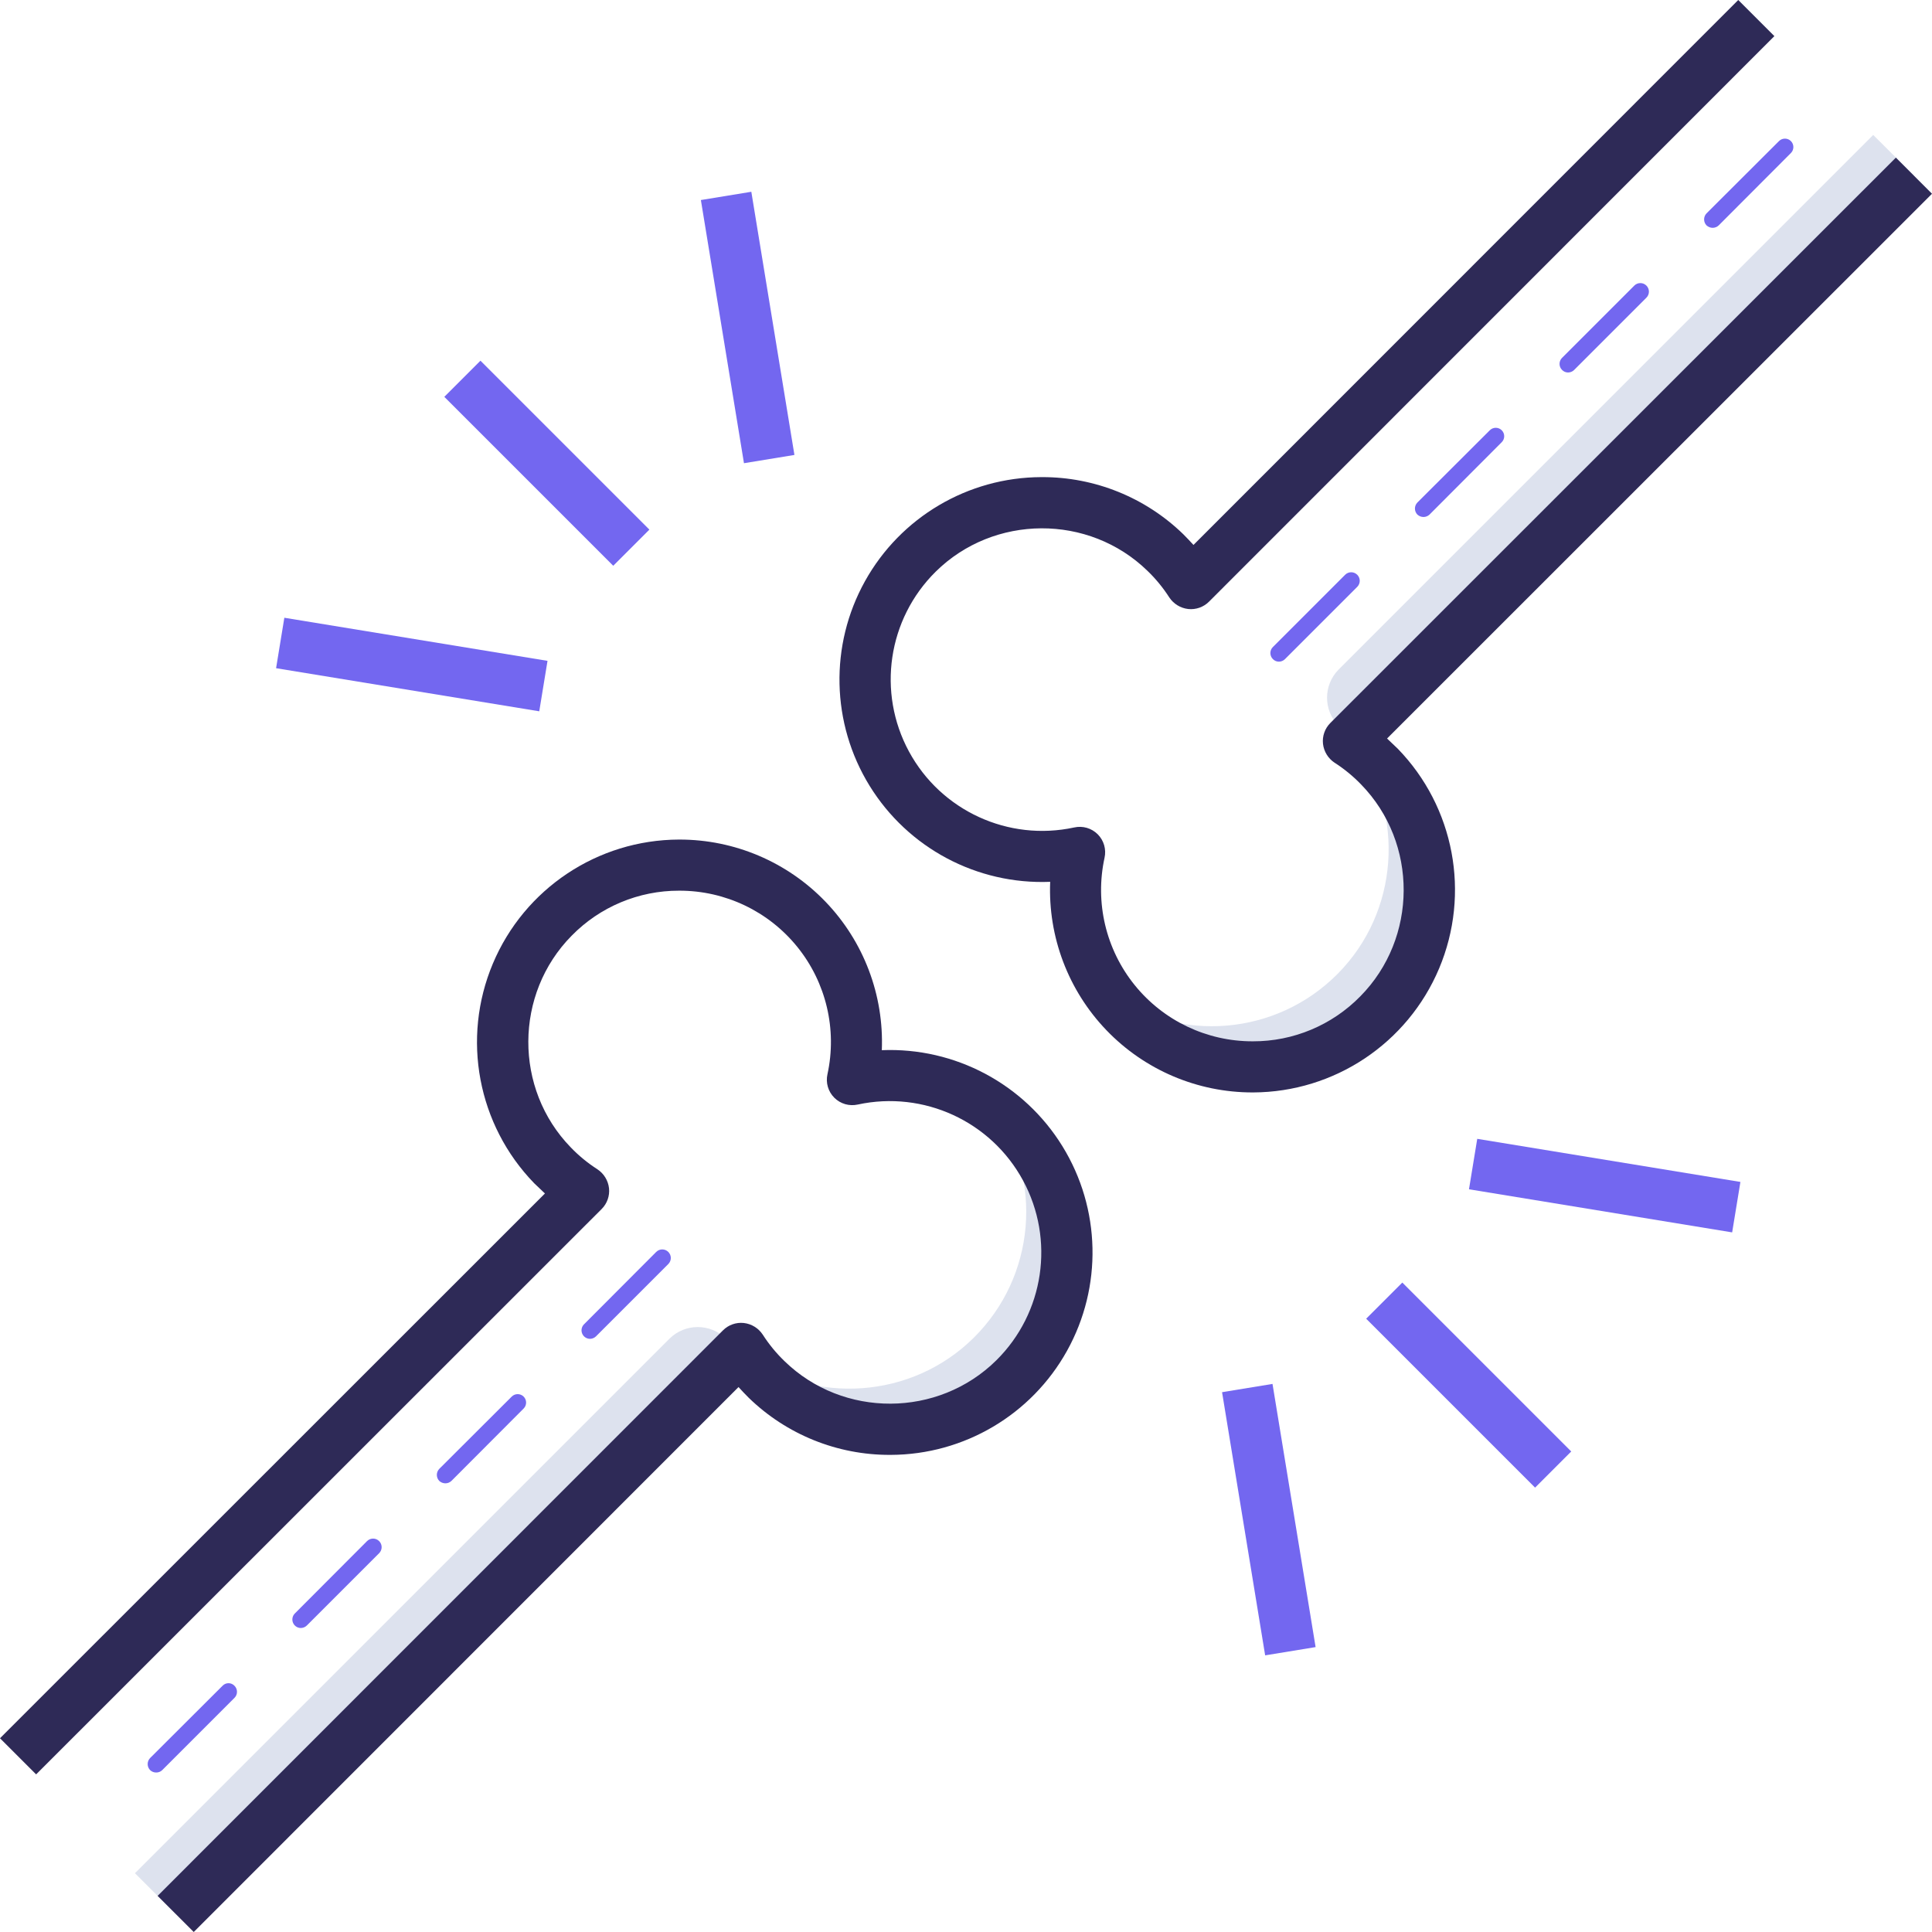
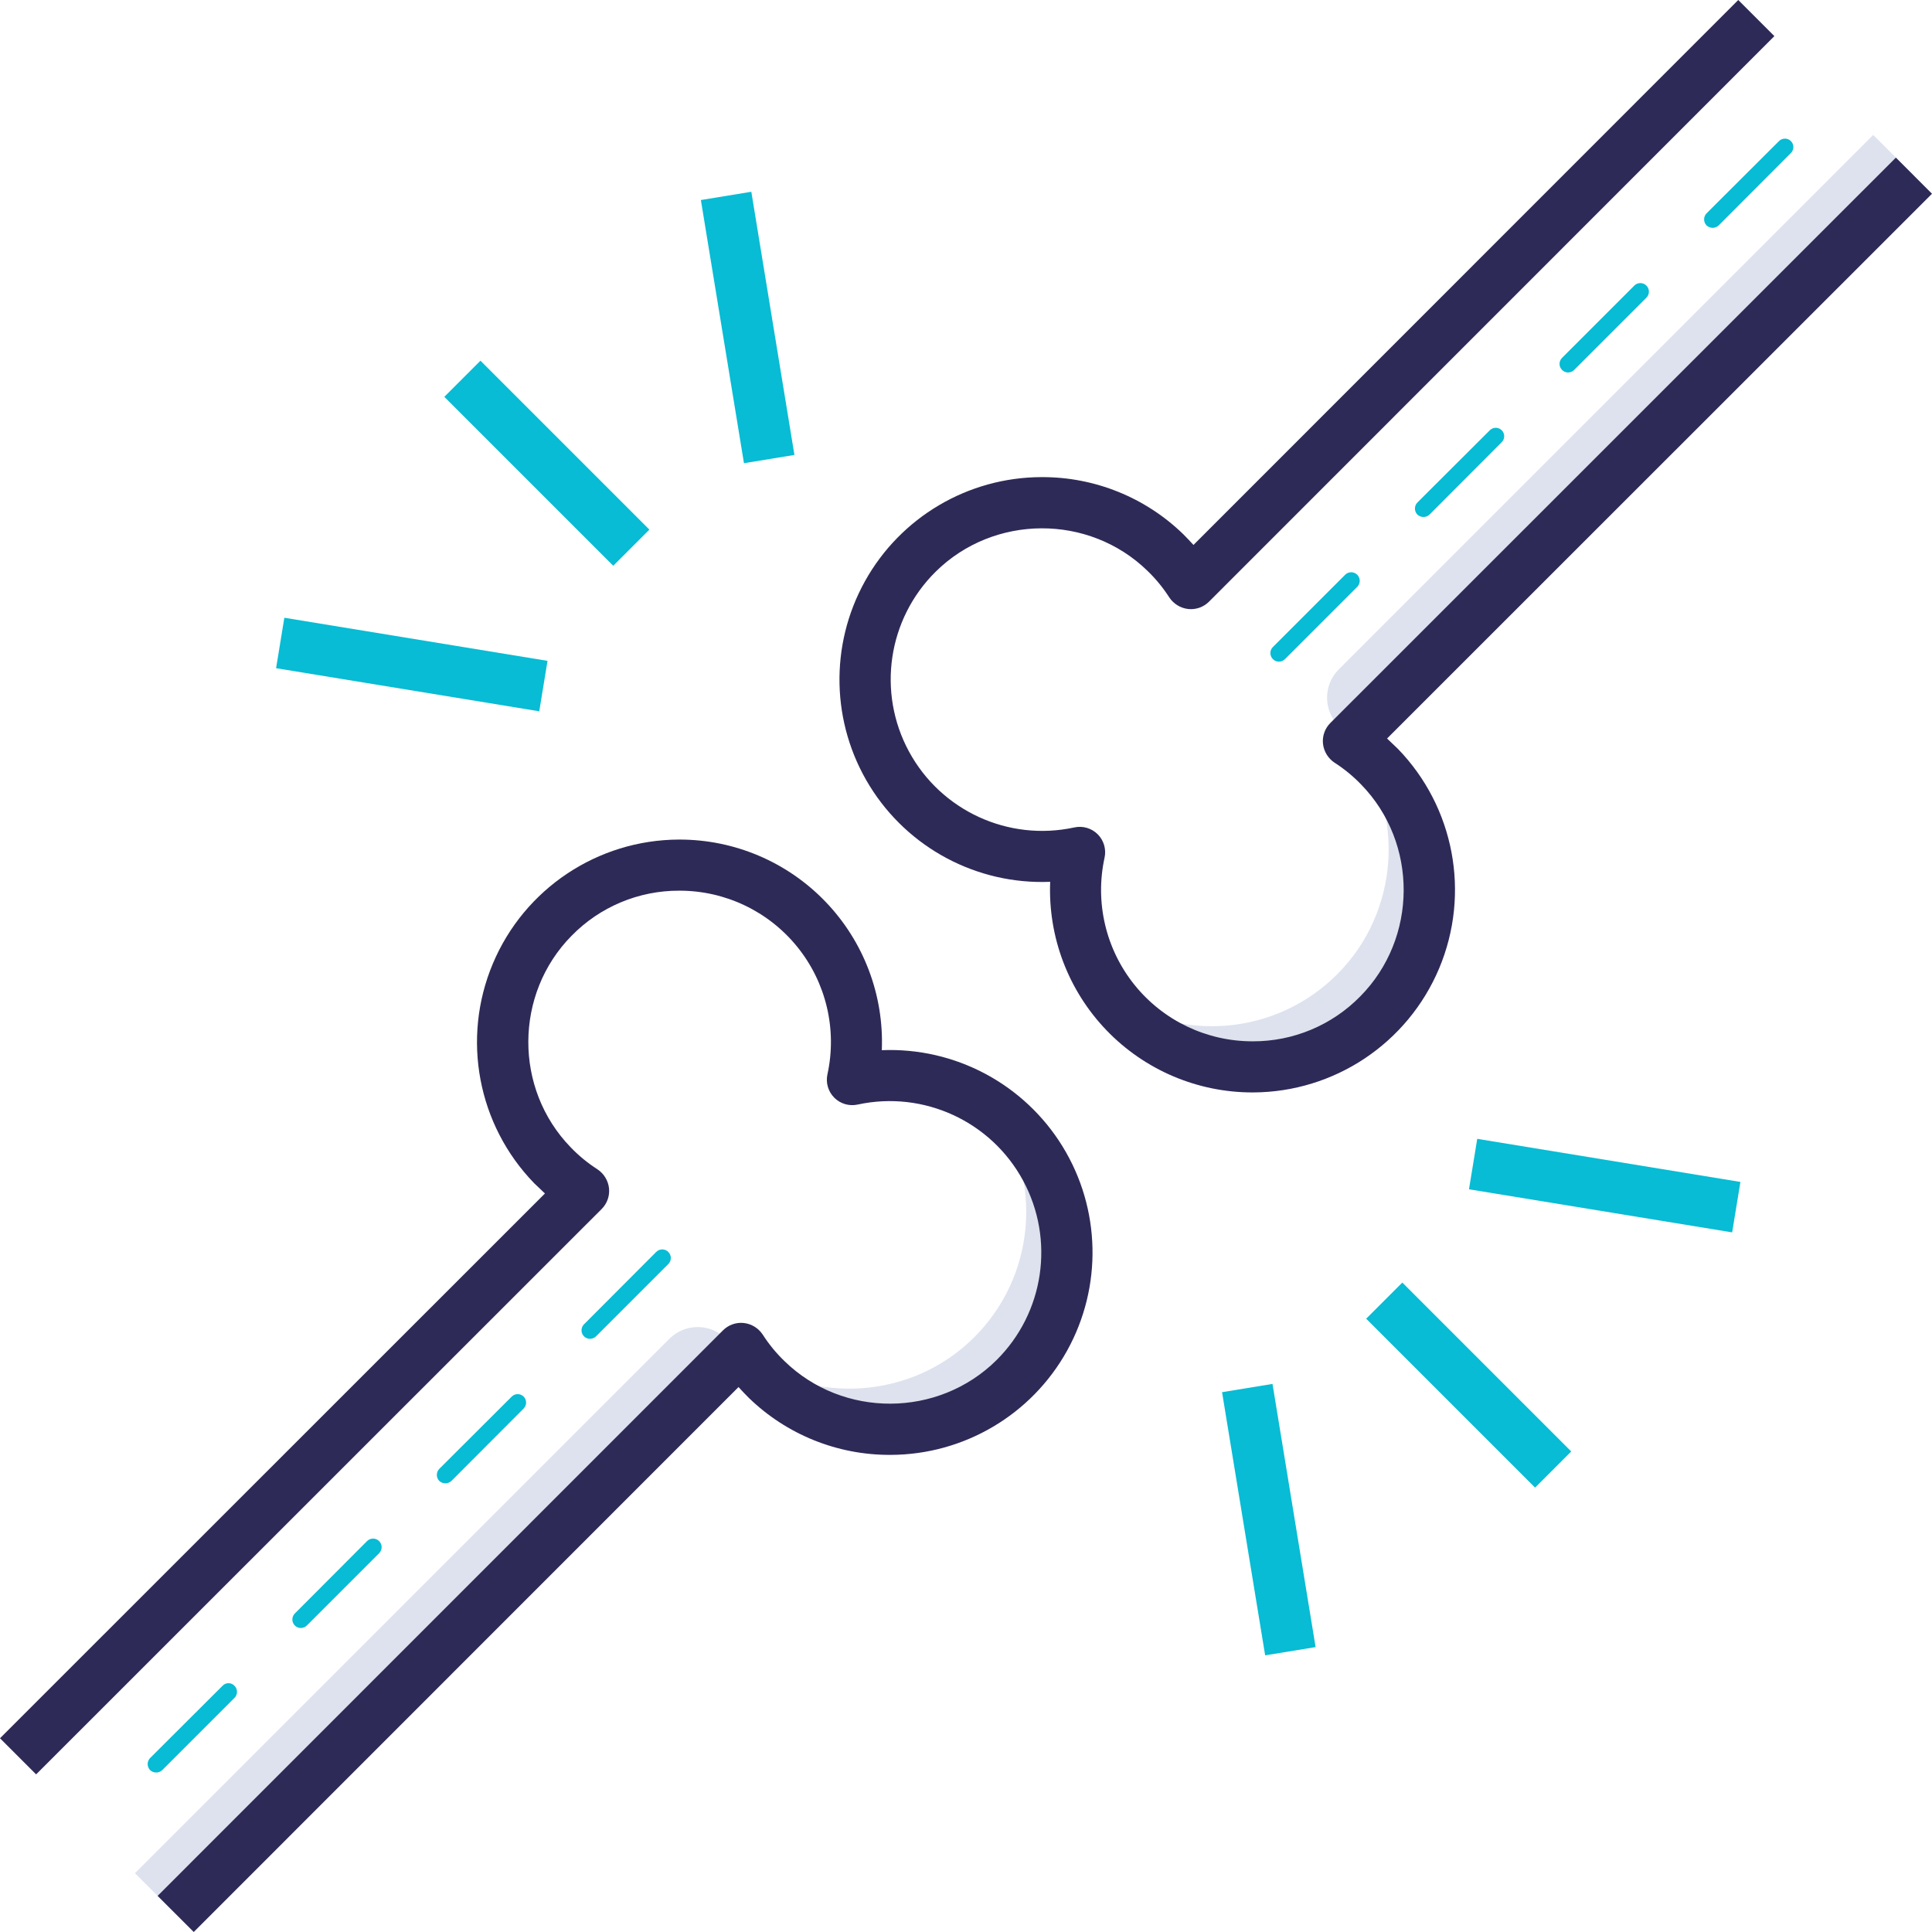
<svg xmlns="http://www.w3.org/2000/svg" viewBox="458.1 458.1 1133.8 1133.8" data-name="Layer 3" id="Layer_3">
  <defs>
-     <style>.cls-1{fill:#dde2ee;}.cls-2{fill:#2e2a57;}.cls-3{fill:#7367f0;}</style>
+     <style>.cls-1{fill:#dde2ee;}.cls-2{fill:#2e2a57;}.cls-3{fill:#07bcd4;}</style>
  </defs>
  <path class="cls-1" d="M1557.4,537.3,1243.6,851.1a23.5,23.5,0,0,0,0,32.9h.2a99.9,99.9,0,0,1,6.8,7.8l330.7-330.7Z" />
  <path class="cls-1" d="M1253.7,896c28.9,40.3,25.4,97.2-10.5,133.5a103.9,103.9,0,0,1-134.4,11.4,102,102,0,0,0,10.9,12.9,104,104,0,0,0,147.4-.4c39.5-40.1,39.8-105.1.6-145.4A104.7,104.7,0,0,0,1253.7,896Z" />
  <path class="cls-1" d="M884.1,1243.8c0-.1-.1-.1-.1-.2a23.5,23.5,0,0,0-32.9,0L537.3,1557.4l-68.6-68.6h0l92.5,92.5,330.7-330.7A99.9,99.9,0,0,1,884.1,1243.8Z" />
  <path class="cls-1" d="M1053.8,1119.7a102,102,0,0,0-12.9-10.9,103.9,103.9,0,0,1-11.4,134.4c-36.3,35.9-93.2,39.4-133.5,10.5a104.7,104.7,0,0,0,12,14c40.3,39.2,105.3,38.9,145.4-.6A104,104,0,0,0,1053.8,1119.7Z" />
  <path class="cls-2" d="M1193.2,1099.2a118.8,118.8,0,0,1-118.8-123.6,118.8,118.8,0,1,1-5.3-237.5h.5a118.5,118.5,0,0,1,82.9,33.5q3,3,6,6.3l319.7-319.8,21.2,21.2L1167.6,811.2a15,15,0,0,1-12.2,4.3,15.4,15.4,0,0,1-11.1-6.8,86.4,86.4,0,0,0-12.8-15.6c-34.4-33.5-90.2-33.2-124.3.5a88.9,88.9,0,0,0,81.3,150.1,14.9,14.9,0,0,1,17.8,17.8,88.8,88.8,0,0,0,86.9,107.7h.2a87.9,87.9,0,0,0,63-26.4c33.7-34.1,34-89.9.5-124.3a86.4,86.4,0,0,0-15.6-12.8,15.4,15.4,0,0,1-6.8-11.1,15,15,0,0,1,4.3-12.2l331.9-331.8,21.2,21.2L1272.1,891.5l6.3,6a118.9,118.9,0,0,1-84.9,201.7Z" />
  <path class="cls-2" d="M571.8,1591.9l-21.2-21.2,331.8-331.9a15,15,0,0,1,12.2-4.3,15.4,15.4,0,0,1,11.1,6.8,86.4,86.4,0,0,0,12.8,15.6c34.4,33.5,90.2,33.2,124.3-.5a88.9,88.9,0,0,0-81.3-150.1,14.9,14.9,0,0,1-17.8-17.8,88.8,88.8,0,0,0-86.9-107.7h-.2a87.9,87.9,0,0,0-63,26.4c-33.7,34.1-34,89.9-.5,124.3a86.4,86.4,0,0,0,15.6,12.8,15.4,15.4,0,0,1,6.8,11.1,15,15,0,0,1-4.3,12.2L479.3,1499.4l-21.2-21.2,319.8-319.7-6.3-6a118.9,118.9,0,0,1,84.9-201.7h.3a118.8,118.8,0,0,1,118.8,123.6,118.8,118.8,0,1,1,5.3,237.5h-.5a118.5,118.5,0,0,1-82.9-33.5q-3-3-6-6.3Z" />
  <rect class="cls-3" height="156.5" transform="translate(-93.2 153.1) rotate(-9.3)" width="30" x="881.7" y="572.4" />
  <rect class="cls-3" height="156.5" transform="translate(-249.8 1401.5) rotate(-80.7)" width="30" x="684.6" y="769.4" />
  <rect class="cls-3" height="140.19" transform="translate(-288 764.6) rotate(-45)" width="30" x="764" y="659.9" />
  <rect class="cls-3" height="156.5" transform="translate(35.5 2348.4) rotate(-80.7)" width="30" x="1384.3" y="1075.1" />
  <rect class="cls-3" height="156.5" transform="translate(-202 211.6) rotate(-9.3)" width="30" x="1187.3" y="1272.1" />
  <rect class="cls-3" height="140.19" transform="translate(-512.1 1305.6) rotate(-45)" width="30" x="1305" y="1200.9" />
  <path class="cls-3" d="M549.8,1498.3a5,5,0,0,1-3.6-1.4,5.1,5.1,0,0,1,0-7.1l42.5-42.4a4.8,4.8,0,0,1,7,0,5,5,0,0,1,0,7.1l-42.4,42.4A4.9,4.9,0,0,1,549.8,1498.3Zm84.8-84.8a5,5,0,0,1-3.5-8.5l42.4-42.5a5,5,0,0,1,7.1,7.1L638.2,1412A5.1,5.1,0,0,1,634.6,1413.5Zm84.9-84.9a5.4,5.4,0,0,1-3.6-1.4,5.1,5.1,0,0,1,0-7.1l42.5-42.4a4.9,4.9,0,0,1,7,7L723,1327.2A5.2,5.2,0,0,1,719.5,1328.6Zm84.8-84.8a5,5,0,0,1-3.5-8.5l42.4-42.5a5,5,0,1,1,7.1,7.1l-42.4,42.4A5.1,5.1,0,0,1,804.3,1243.8Z" />
  <path class="cls-3" d="M1208.6,846.4a4.9,4.9,0,0,1-3.5-1.5,5,5,0,0,1,0-7.1l42.4-42.4a5,5,0,0,1,7.1,7.1l-42.4,42.4A5.1,5.1,0,0,1,1208.6,846.4Zm84.9-84.9a5.4,5.4,0,0,1-3.6-1.4,5.1,5.1,0,0,1,0-7.1l42.5-42.4a4.9,4.9,0,0,1,7,7L1297,760.1A5.2,5.2,0,0,1,1293.5,761.5Zm84.8-84.8a4.9,4.9,0,0,1-3.5-1.5,5,5,0,0,1,0-7.1l42.4-42.4a5,5,0,0,1,7.1,7.1l-42.4,42.4A5.1,5.1,0,0,1,1378.3,676.7Zm84.9-84.9a5.4,5.4,0,0,1-3.6-1.4,5.1,5.1,0,0,1,0-7.1l42.5-42.4a4.9,4.9,0,0,1,7,7l-42.4,42.5A5.2,5.2,0,0,1,1463.2,591.8Z" />
</svg>
